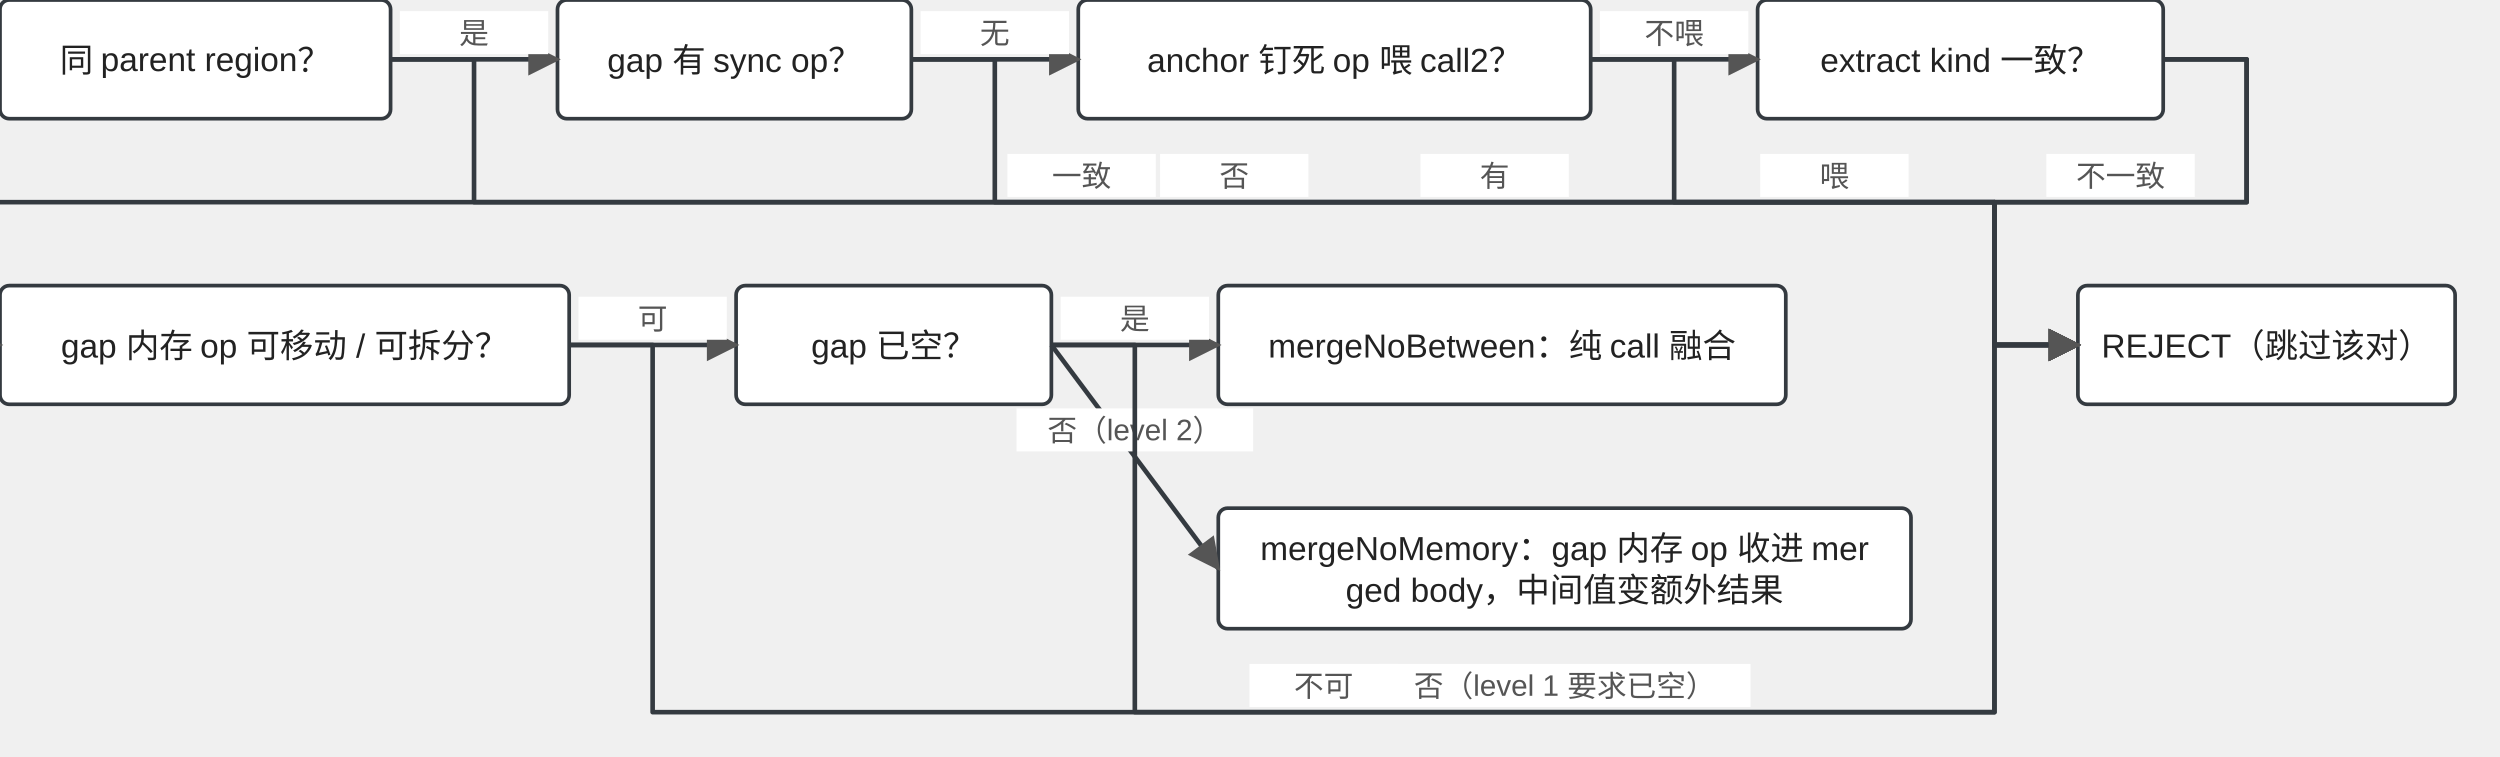
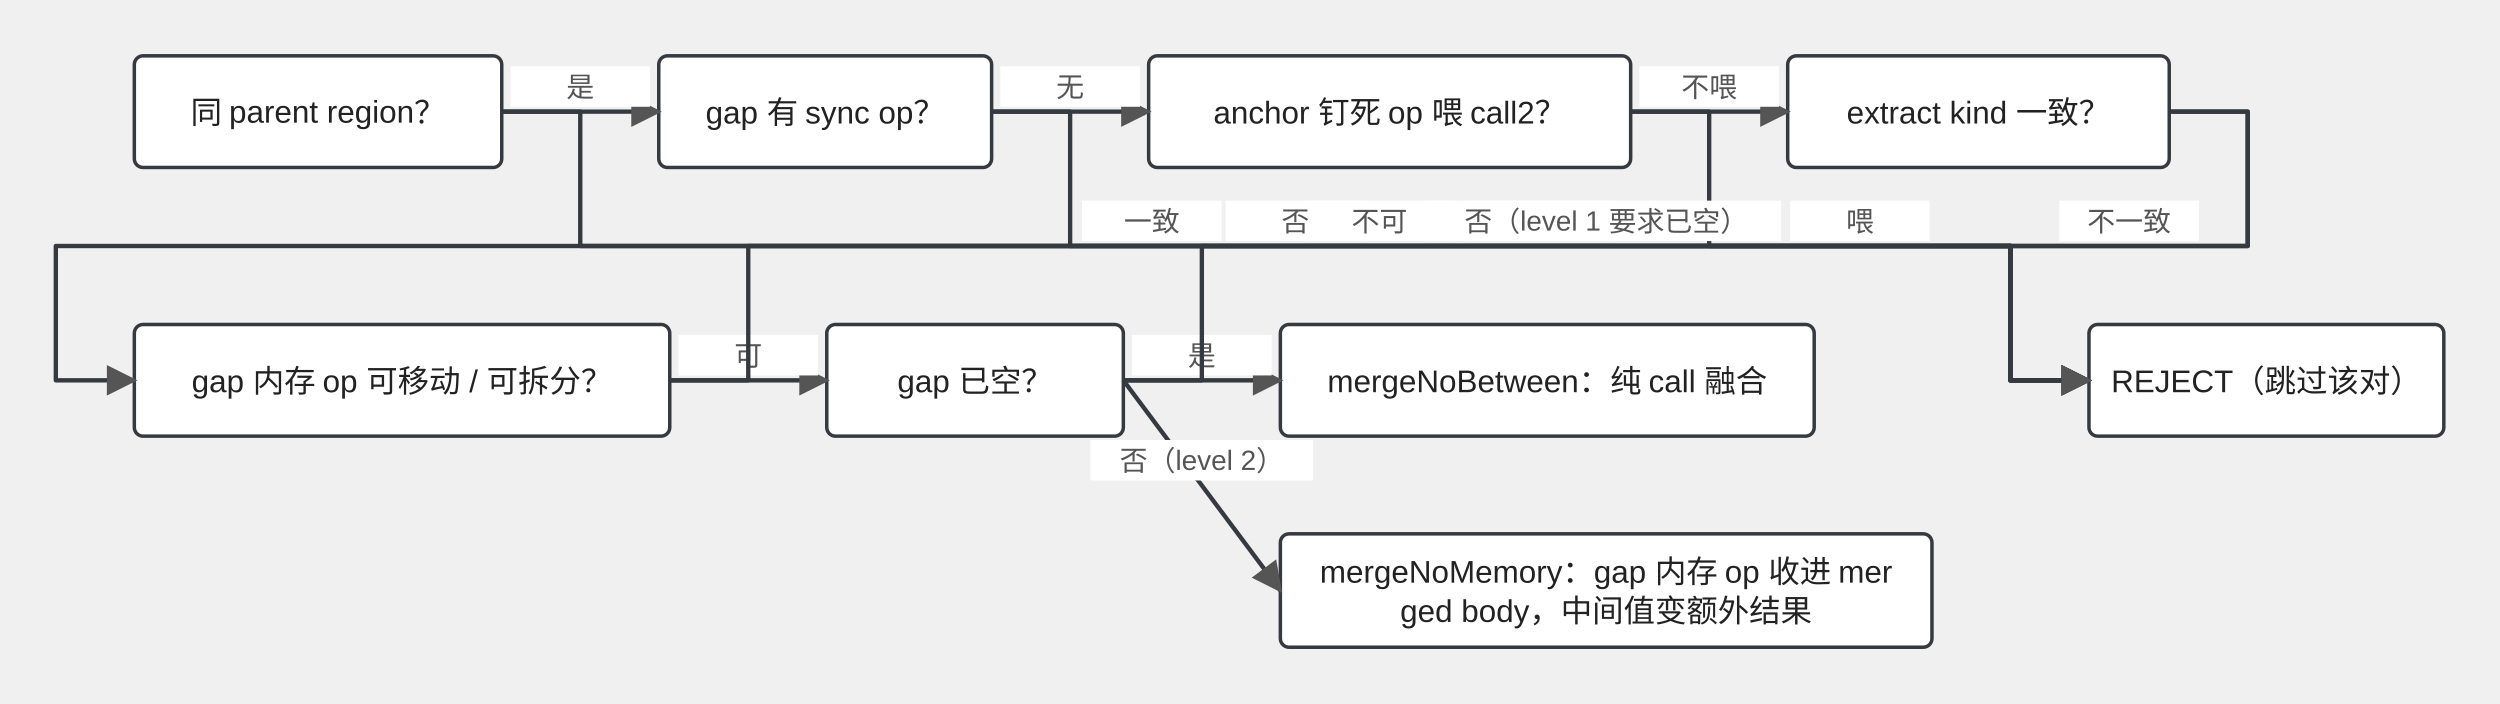
- <svg xmlns="http://www.w3.org/2000/svg" viewBox="0 0 1348 408" width="100%" height="100%">
+ <svg xmlns="http://www.w3.org/2000/svg" viewBox="-77 -32 1433 403" width="100%" height="100%">
  <defs>
    <marker id="arrow" viewBox="0 0 10 10" refX="9" refY="5" markerWidth="7" markerHeight="7" orient="auto-start-reverse">
      <path d="M 0 0 L 10 5 L 0 10 z" fill="#555" />
    </marker>
  </defs>
  <rect x="0" y="0" width="210.6" height="64" rx="5" fill="#ffffff" stroke="#343a40" stroke-width="2" />
  <text x="105.3" y="38.8" text-anchor="middle" font-family="Arial, Noto Sans CJK SC, Microsoft YaHei, sans-serif" font-size="18" fill="#222">同 parent region？</text>
  <rect x="300.6" y="0" width="190.8" height="64" rx="5" fill="#ffffff" stroke="#343a40" stroke-width="2" />
  <text x="396.0" y="38.8" text-anchor="middle" font-family="Arial, Noto Sans CJK SC, Microsoft YaHei, sans-serif" font-size="18" fill="#222">gap 有 sync op？</text>
  <rect x="581.4" y="0" width="276.3" height="64" rx="5" fill="#ffffff" stroke="#343a40" stroke-width="2" />
  <text x="719.6" y="38.8" text-anchor="middle" font-family="Arial, Noto Sans CJK SC, Microsoft YaHei, sans-serif" font-size="18" fill="#222">anchor 钉死 op 喂 call2？</text>
  <rect x="947.7" y="0" width="218.7" height="64" rx="5" fill="#ffffff" stroke="#343a40" stroke-width="2" />
  <text x="1057.0" y="38.8" text-anchor="middle" font-family="Arial, Noto Sans CJK SC, Microsoft YaHei, sans-serif" font-size="18" fill="#222">extract kind 一致？</text>
  <rect x="0" y="154" width="306.9" height="64" rx="5" fill="#ffffff" stroke="#343a40" stroke-width="2" />
  <text x="153.4" y="192.8" text-anchor="middle" font-family="Arial, Noto Sans CJK SC, Microsoft YaHei, sans-serif" font-size="18" fill="#222">gap 内存 op 可移动 / 可拆分？</text>
  <rect x="396.9" y="154" width="170" height="64" rx="5" fill="#ffffff" stroke="#343a40" stroke-width="2" />
  <text x="481.9" y="192.8" text-anchor="middle" font-family="Arial, Noto Sans CJK SC, Microsoft YaHei, sans-serif" font-size="18" fill="#222">gap 已空？</text>
  <rect x="656.9" y="154" width="306.0" height="64" rx="5" fill="#ffffff" stroke="#343a40" stroke-width="2" />
  <text x="809.9" y="192.8" text-anchor="middle" font-family="Arial, Noto Sans CJK SC, Microsoft YaHei, sans-serif" font-size="18" fill="#222">mergeNoBetween：纯 call 融合</text>
  <rect x="656.9" y="274" width="373.5" height="65.0" rx="5" fill="#ffffff" stroke="#343a40" stroke-width="2" />
  <text x="843.6" y="302.0" text-anchor="middle" font-family="Arial, Noto Sans CJK SC, Microsoft YaHei, sans-serif" font-size="18" fill="#222">mergeNoMemory：gap 内存 op 收进 mer</text>
  <text x="843.6" y="324.5" text-anchor="middle" font-family="Arial, Noto Sans CJK SC, Microsoft YaHei, sans-serif" font-size="18" fill="#222">ged body，中间值变额外结果</text>
  <rect x="1120.4" y="154" width="203.4" height="64" rx="5" fill="#ffffff" stroke="#343a40" stroke-width="2" />
  <text x="1222.1" y="192.8" text-anchor="middle" font-family="Arial, Noto Sans CJK SC, Microsoft YaHei, sans-serif" font-size="18" fill="#222">REJECT（跳过该对）</text>
  <polyline points="210.6,32.0 300.6,32.0" fill="none" stroke="#343a40" stroke-width="2.5" stroke-linejoin="round" marker-end="url(#arrow)" />
  <rect x="215.6" y="6.0" width="80.0" height="23.2" fill="#fff" />
  <text x="255.6" y="23.6" text-anchor="middle" font-family="Arial, Noto Sans CJK SC, Microsoft YaHei, sans-serif" font-size="16" fill="#555">是</text>
  <polyline points="210.6,32.0 255.6,32.0 255.6,109.0 1075.4,109.0 1075.4,186.0 1120.4,186.0" fill="none" stroke="#343a40" stroke-width="2.5" stroke-linejoin="round" marker-end="url(#arrow)" />
  <rect x="625.5" y="83.0" width="80.0" height="23.2" fill="#fff" />
  <text x="665.5" y="100.6" text-anchor="middle" font-family="Arial, Noto Sans CJK SC, Microsoft YaHei, sans-serif" font-size="16" fill="#555">否</text>
  <polyline points="491.4,32.0 581.4,32.0" fill="none" stroke="#343a40" stroke-width="2.5" stroke-linejoin="round" marker-end="url(#arrow)" />
  <rect x="496.4" y="6.0" width="80.0" height="23.2" fill="#fff" />
  <text x="536.4" y="23.6" text-anchor="middle" font-family="Arial, Noto Sans CJK SC, Microsoft YaHei, sans-serif" font-size="16" fill="#555">无</text>
  <polyline points="491.4,32.0 536.4,32.0 536.4,109.0 1075.4,109.0 1075.4,186.0 1120.4,186.0" fill="none" stroke="#343a40" stroke-width="2.5" stroke-linejoin="round" marker-end="url(#arrow)" />
  <rect x="765.9" y="83.0" width="80.0" height="23.2" fill="#fff" />
  <text x="805.9" y="100.6" text-anchor="middle" font-family="Arial, Noto Sans CJK SC, Microsoft YaHei, sans-serif" font-size="16" fill="#555">有</text>
  <polyline points="857.7,32.0 947.7,32.0" fill="none" stroke="#343a40" stroke-width="2.5" stroke-linejoin="round" marker-end="url(#arrow)" />
  <rect x="862.7" y="6.0" width="80.0" height="23.2" fill="#fff" />
  <text x="902.7" y="23.6" text-anchor="middle" font-family="Arial, Noto Sans CJK SC, Microsoft YaHei, sans-serif" font-size="16" fill="#555">不喂</text>
  <polyline points="857.7,32.0 902.7,32.0 902.7,109.0 1075.4,109.0 1075.4,186.0 1120.4,186.0" fill="none" stroke="#343a40" stroke-width="2.5" stroke-linejoin="round" marker-end="url(#arrow)" />
  <rect x="949.1" y="83.0" width="80.0" height="23.2" fill="#fff" />
  <text x="989.1" y="100.6" text-anchor="middle" font-family="Arial, Noto Sans CJK SC, Microsoft YaHei, sans-serif" font-size="16" fill="#555">喂</text>
  <polyline points="1166.4,32.0 1211.4,32.0 1211.4,109.0 -45.0,109.0 -45.0,186.0 0.0,186.0" fill="none" stroke="#343a40" stroke-width="2.5" stroke-linejoin="round" marker-end="url(#arrow)" />
  <rect x="543.2" y="83.0" width="80.0" height="23.2" fill="#fff" />
  <text x="583.2" y="100.6" text-anchor="middle" font-family="Arial, Noto Sans CJK SC, Microsoft YaHei, sans-serif" font-size="16" fill="#555">一致</text>
  <polyline points="1166.4,32.0 1211.4,32.0 1211.4,109.0 1075.4,109.0 1075.4,186.0 1120.4,186.0" fill="none" stroke="#343a40" stroke-width="2.5" stroke-linejoin="round" marker-end="url(#arrow)" />
  <rect x="1103.4" y="83.0" width="80.0" height="23.2" fill="#fff" />
  <text x="1143.4" y="100.6" text-anchor="middle" font-family="Arial, Noto Sans CJK SC, Microsoft YaHei, sans-serif" font-size="16" fill="#555">不一致</text>
  <polyline points="306.9,186.0 396.9,186.0" fill="none" stroke="#343a40" stroke-width="2.5" stroke-linejoin="round" marker-end="url(#arrow)" />
  <rect x="311.9" y="160.0" width="80.0" height="23.2" fill="#fff" />
  <text x="351.9" y="177.6" text-anchor="middle" font-family="Arial, Noto Sans CJK SC, Microsoft YaHei, sans-serif" font-size="16" fill="#555">可</text>
-   <polyline points="306.9,186.0 351.9,186.0 351.9,384.0 1075.4,384.0 1075.4,186.0 1120.4,186.0" fill="none" stroke="#343a40" stroke-width="2.5" stroke-linejoin="round" marker-end="url(#arrow)" />
-   <rect x="673.7" y="358.0" width="80.0" height="23.2" fill="#fff" />
-   <text x="713.7" y="375.6" text-anchor="middle" font-family="Arial, Noto Sans CJK SC, Microsoft YaHei, sans-serif" font-size="16" fill="#555">不可</text>
+   <polyline points="306.9,186.0 351.9,186.0 351.9,109.0 1075.4,109.0 1075.4,186.0 1120.4,186.0" fill="none" stroke="#343a40" stroke-width="2.5" stroke-linejoin="round" marker-end="url(#arrow)" />
+   <rect x="673.7" y="83.0" width="80.0" height="23.2" fill="#fff" />
+   <text x="713.7" y="100.6" text-anchor="middle" font-family="Arial, Noto Sans CJK SC, Microsoft YaHei, sans-serif" font-size="16" fill="#555">不可</text>
  <polyline points="566.9,186.0 656.9,186.0" fill="none" stroke="#343a40" stroke-width="2.5" stroke-linejoin="round" marker-end="url(#arrow)" />
  <rect x="571.9" y="160.0" width="80.0" height="23.2" fill="#fff" />
  <text x="611.9" y="177.6" text-anchor="middle" font-family="Arial, Noto Sans CJK SC, Microsoft YaHei, sans-serif" font-size="16" fill="#555">是</text>
  <polyline points="566.9,186.0 656.9,306.5" fill="none" stroke="#343a40" stroke-width="2.5" stroke-linejoin="round" marker-end="url(#arrow)" />
  <rect x="548.1" y="220.2" width="127.6" height="23.2" fill="#fff" />
  <text x="611.9" y="237.8" text-anchor="middle" font-family="Arial, Noto Sans CJK SC, Microsoft YaHei, sans-serif" font-size="16" fill="#555">否（level 2）</text>
-   <polyline points="566.9,186.0 611.9,186.0 611.9,384.0 1075.4,384.0 1075.4,186.0 1120.4,186.0" fill="none" stroke="#343a40" stroke-width="2.5" stroke-linejoin="round" marker-end="url(#arrow)" />
-   <rect x="743.5" y="358.0" width="200.4" height="23.2" fill="#fff" />
-   <text x="843.7" y="375.6" text-anchor="middle" font-family="Arial, Noto Sans CJK SC, Microsoft YaHei, sans-serif" font-size="16" fill="#555">否（level 1 要求已空）</text>
+   <polyline points="566.9,186.0 611.9,186.0 611.9,109.0 1075.4,109.0 1075.4,186.0 1120.4,186.0" fill="none" stroke="#343a40" stroke-width="2.5" stroke-linejoin="round" marker-end="url(#arrow)" />
+   <rect x="743.5" y="83.0" width="200.4" height="23.2" fill="#fff" />
+   <text x="843.7" y="100.6" text-anchor="middle" font-family="Arial, Noto Sans CJK SC, Microsoft YaHei, sans-serif" font-size="16" fill="#555">否（level 1 要求已空）</text>
</svg>
